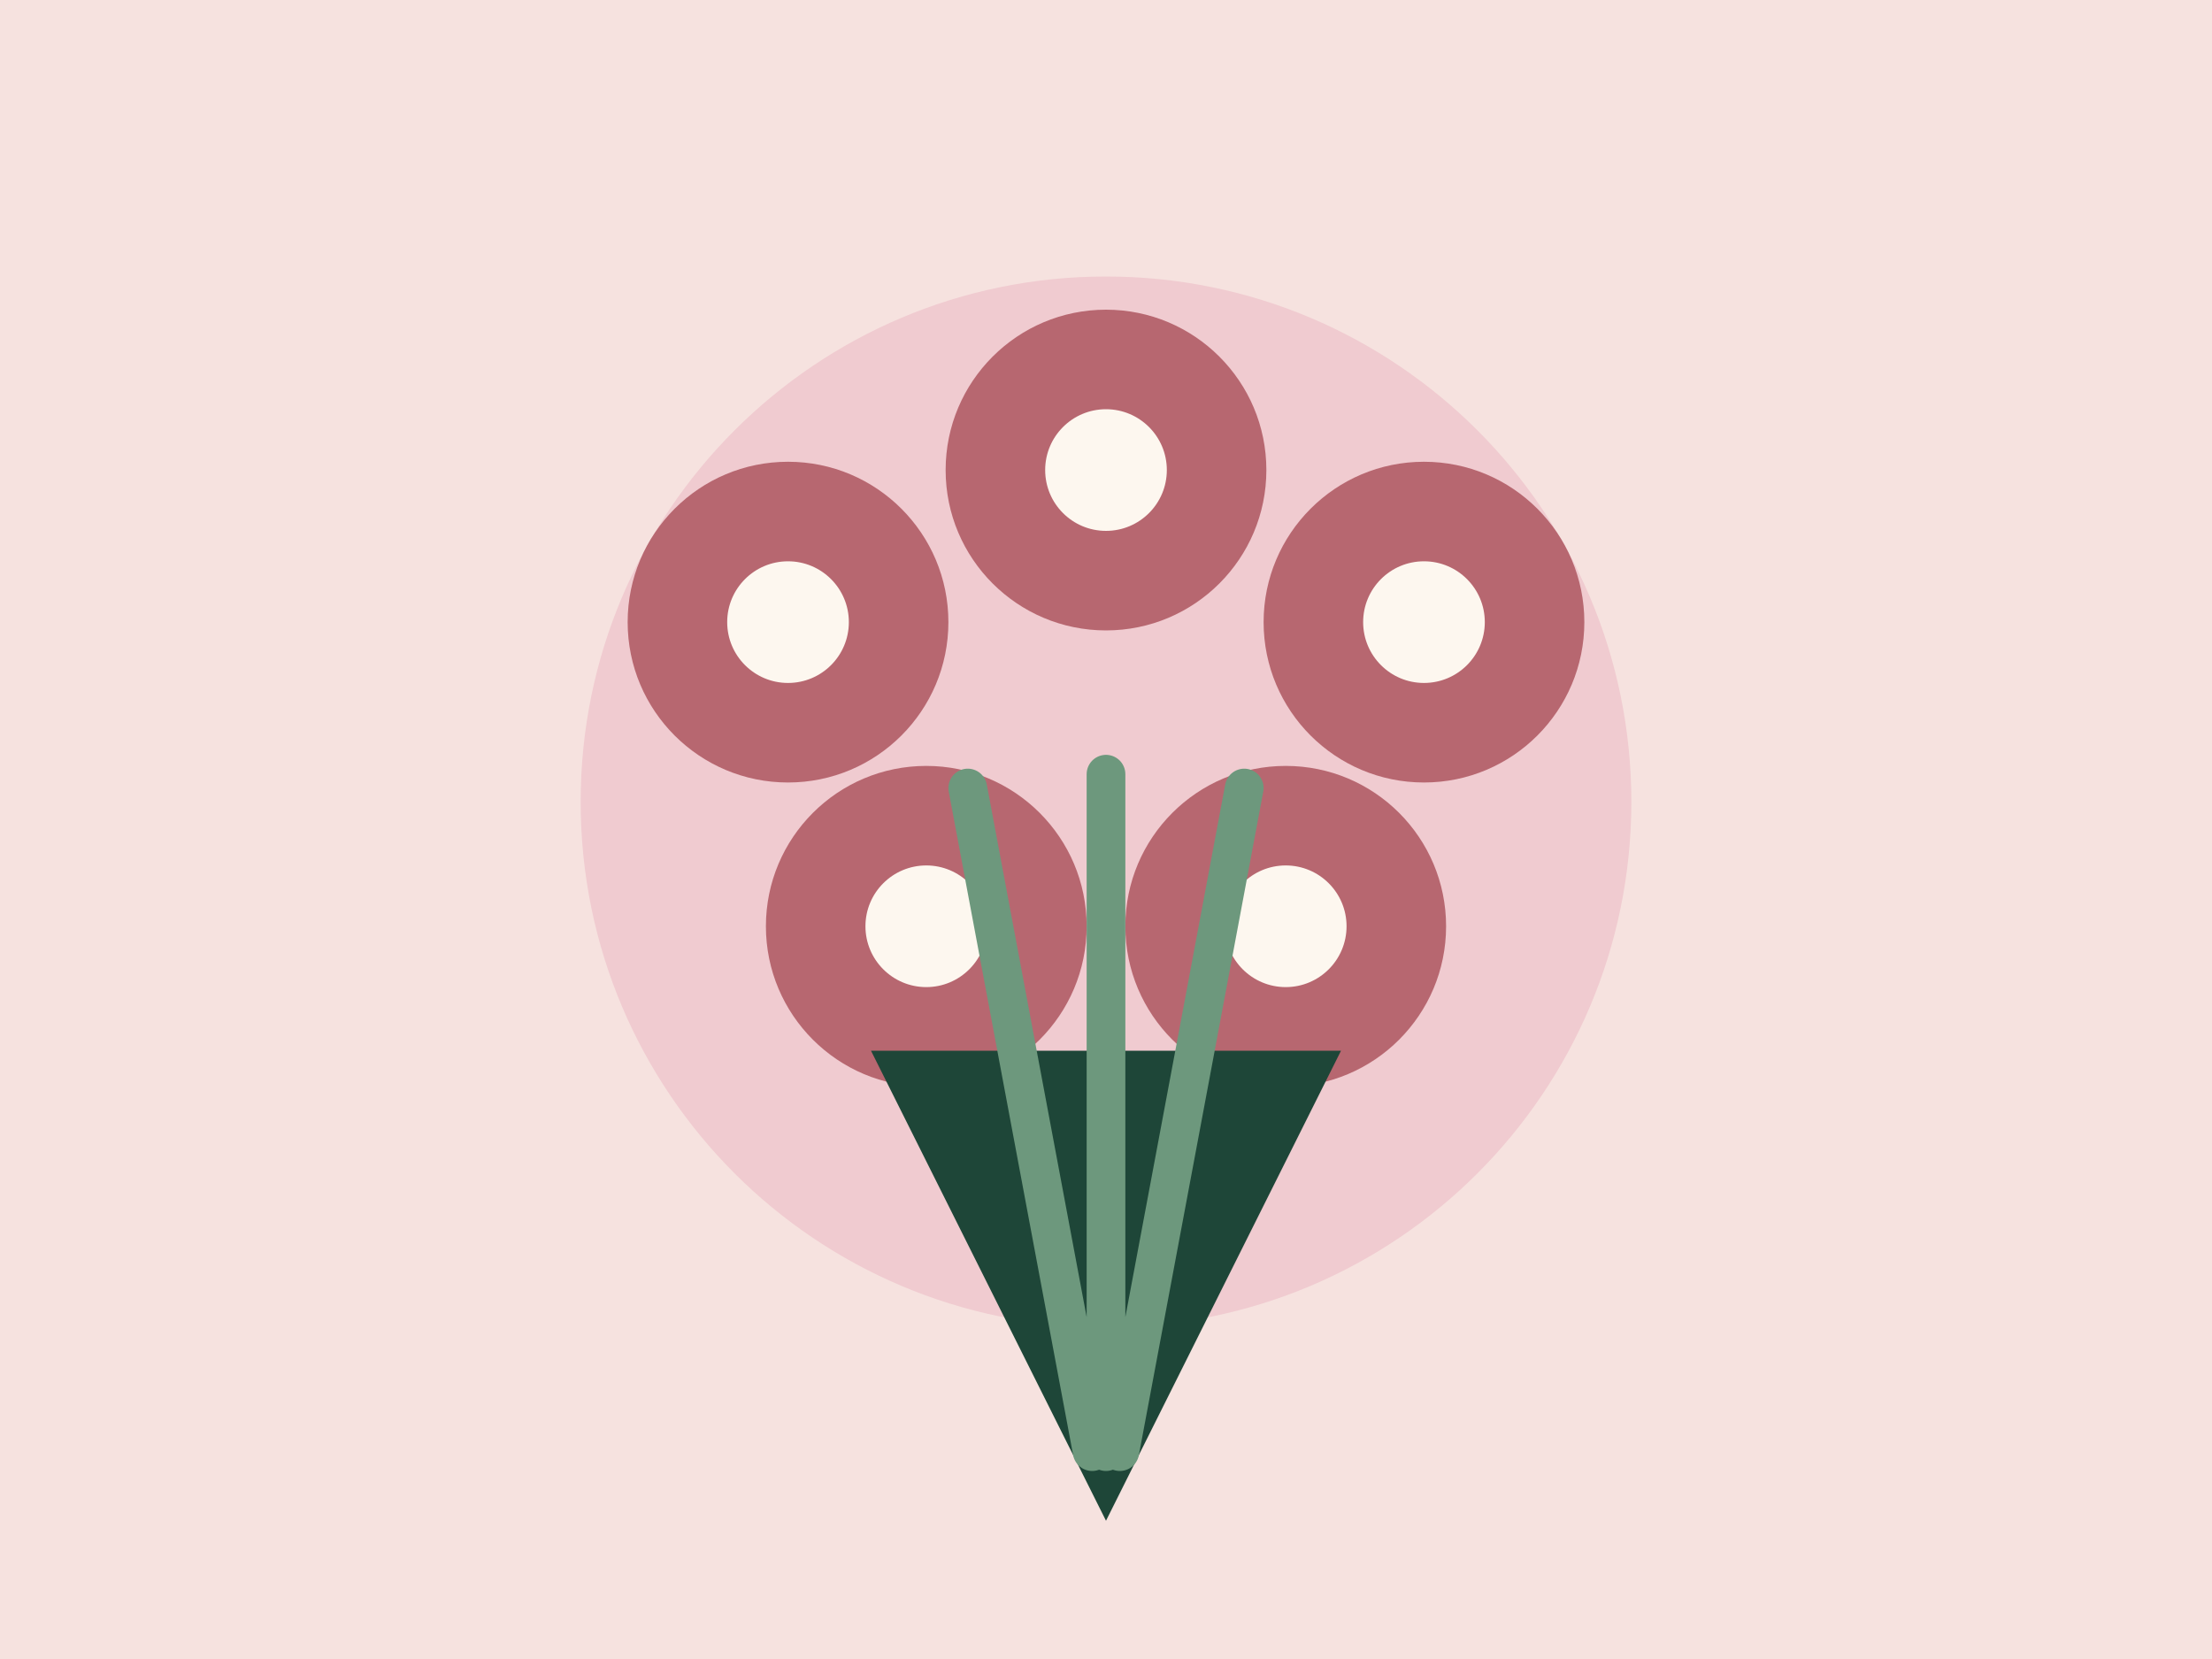
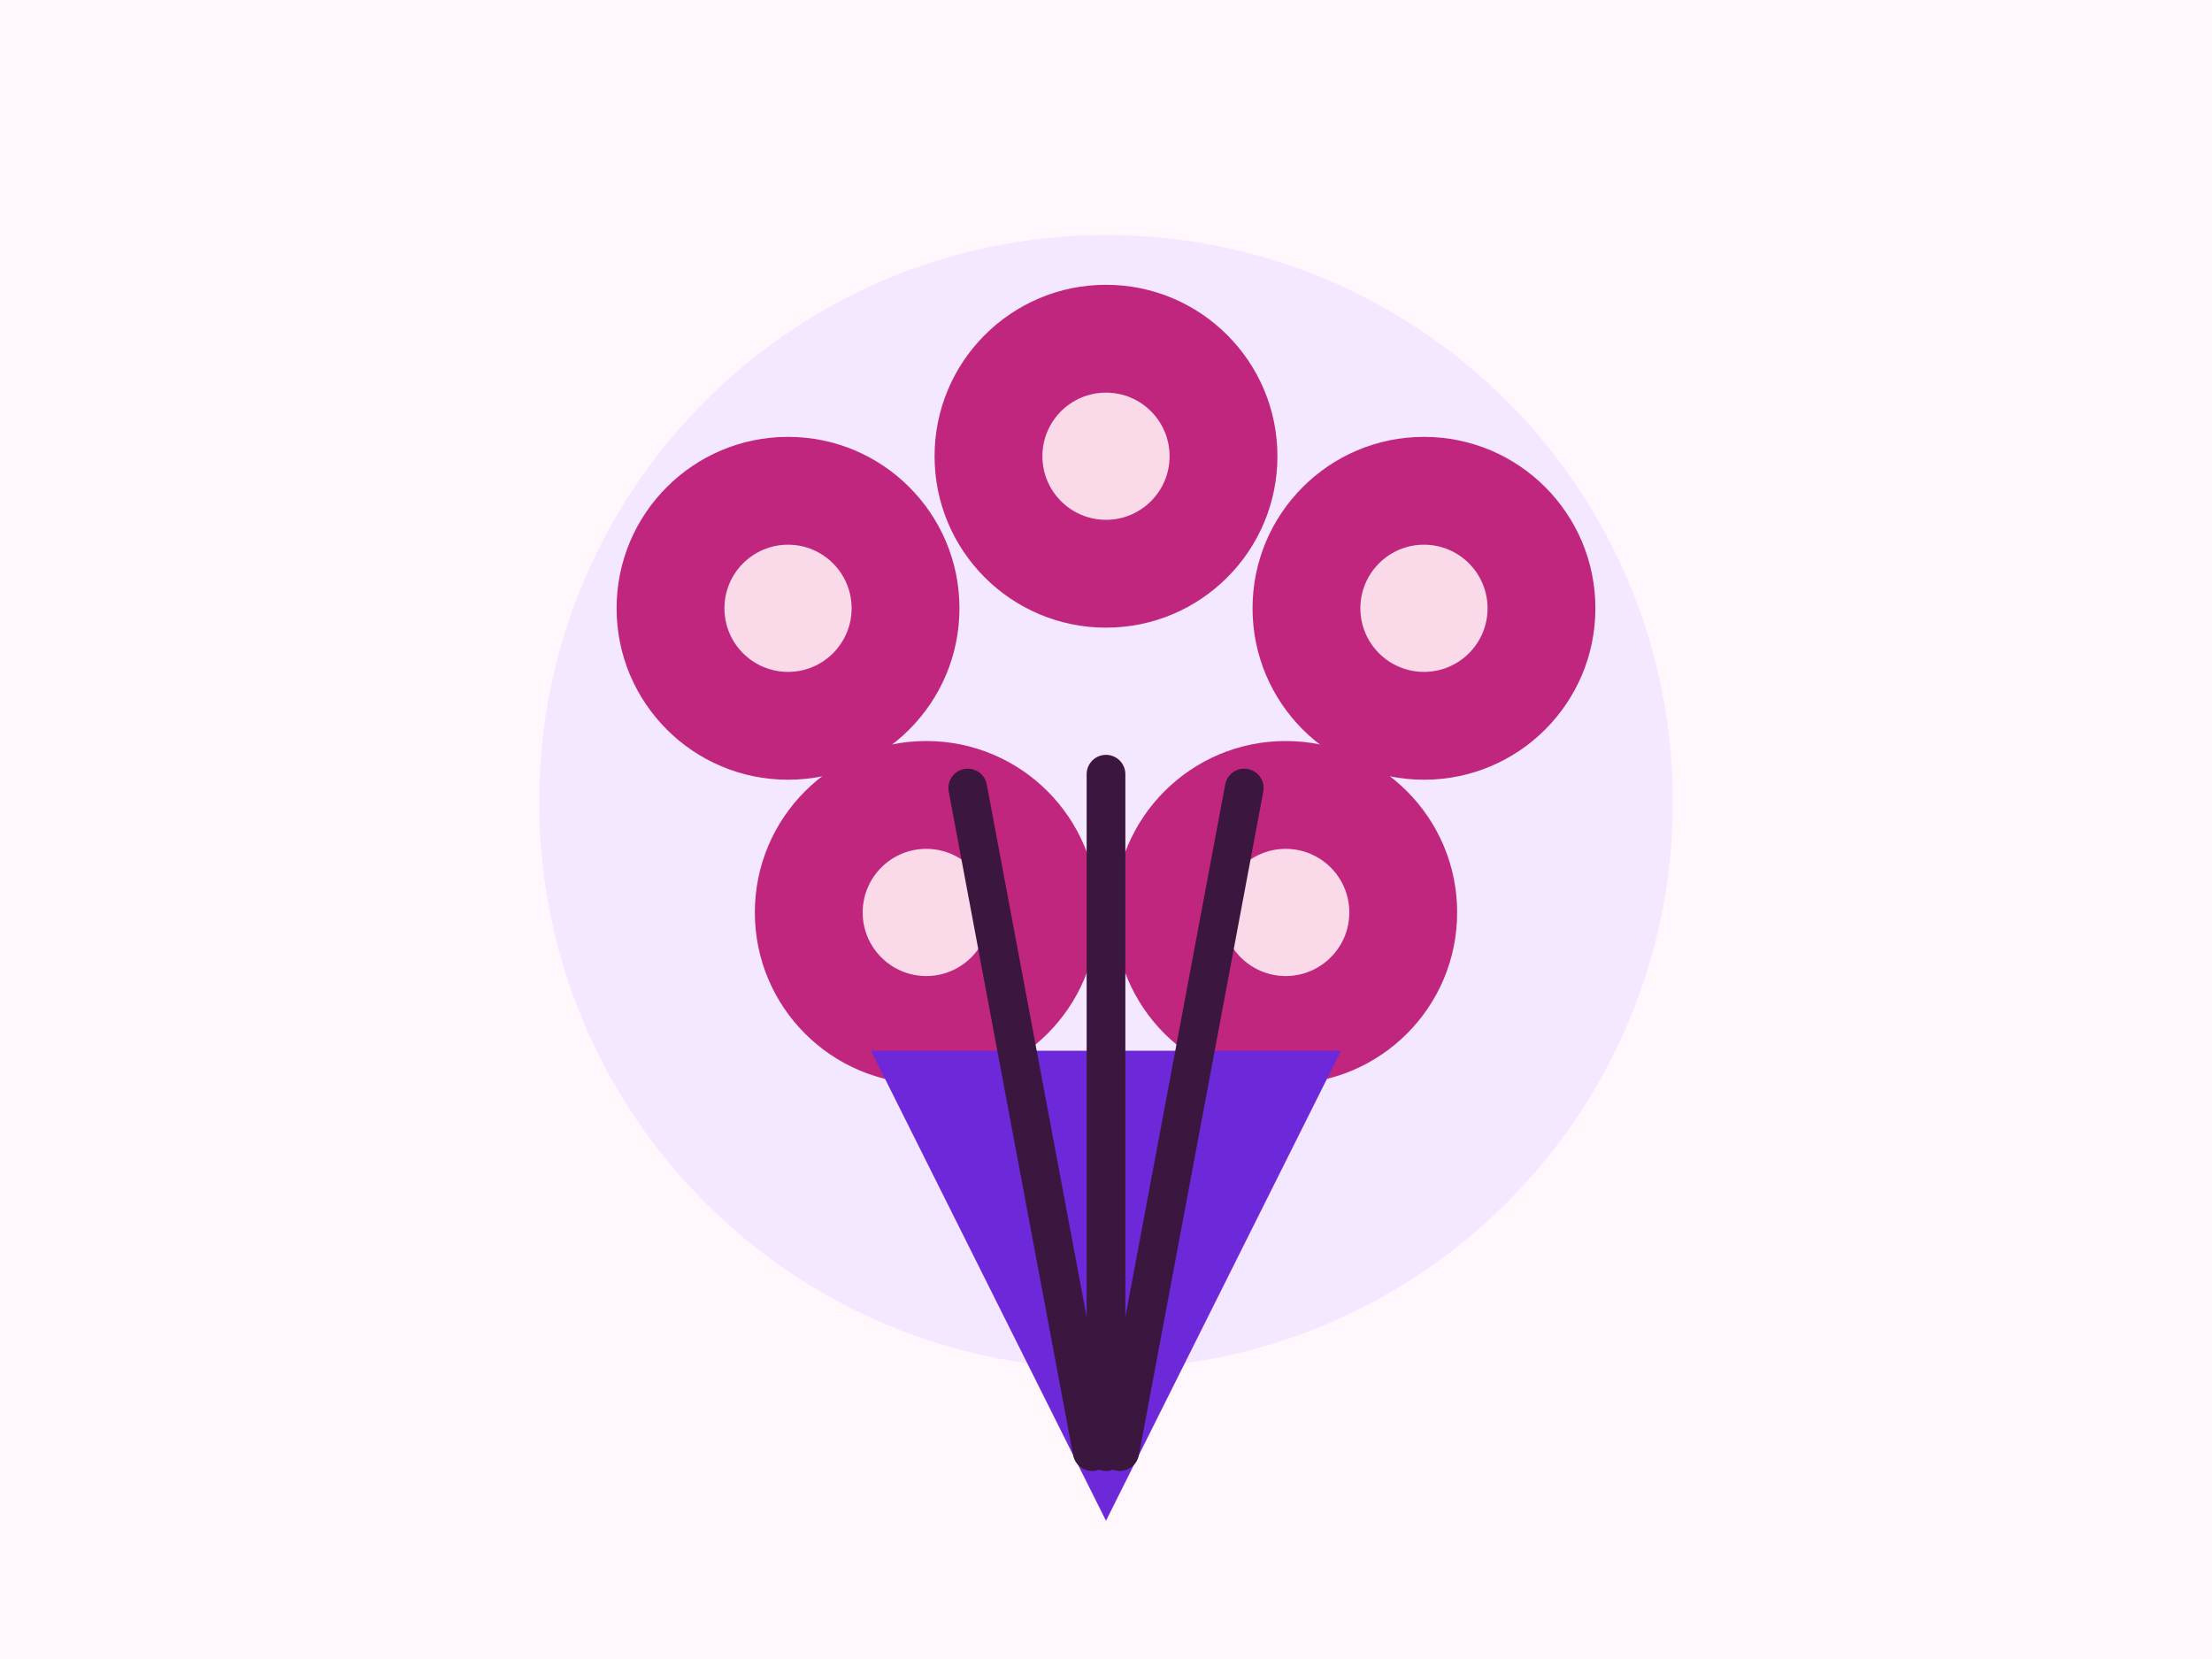
<svg xmlns="http://www.w3.org/2000/svg" viewBox="0 0 800 600" role="img" aria-labelledby="title">
-   <rect width="800" height="600" fill="#f6e2df" />
-   <circle cx="400" cy="290" r="190" fill="#f0cbd0" />
-   <g fill="#b76770">
-     <circle cx="285" cy="225" r="58" />
-     <circle cx="400" cy="170" r="58" />
-     <circle cx="515" cy="225" r="58" />
-     <circle cx="335" cy="335" r="58" />
-     <circle cx="465" cy="335" r="58" />
+   <rect width="800" height="600" fill="#FFF7FB" />
+   <circle cx="400" cy="290" r="205" fill="#F3E8FF" />
+   <g fill="#C0267E">
+     <circle cx="285" cy="220" r="62" />
+     <circle cx="400" cy="165" r="62" />
+     <circle cx="515" cy="220" r="62" />
+     <circle cx="335" cy="330" r="62" />
+     <circle cx="465" cy="330" r="62" />
  </g>
-   <g fill="#fdf7ef">
-     <circle cx="285" cy="225" r="22" />
-     <circle cx="400" cy="170" r="22" />
-     <circle cx="515" cy="225" r="22" />
-     <circle cx="335" cy="335" r="22" />
-     <circle cx="465" cy="335" r="22" />
+   <g fill="#FADAE8">
+     <circle cx="285" cy="220" r="23" />
+     <circle cx="400" cy="165" r="23" />
+     <circle cx="515" cy="220" r="23" />
+     <circle cx="335" cy="330" r="23" />
+     <circle cx="465" cy="330" r="23" />
  </g>
-   <path d="M315 380 400 550l85-170Z" fill="#1e4638" />
-   <path d="M400 280v245M350 285l45 240M450 285l-45 240" stroke="#6d987d" stroke-width="14" stroke-linecap="round" />
+   <path d="M315 380 400 550l85-170Z" fill="#6D28D9" />
+   <path d="M400 280v245M350 285l45 240M450 285l-45 240" stroke="#3B163F" stroke-width="14" stroke-linecap="round" />
</svg>
